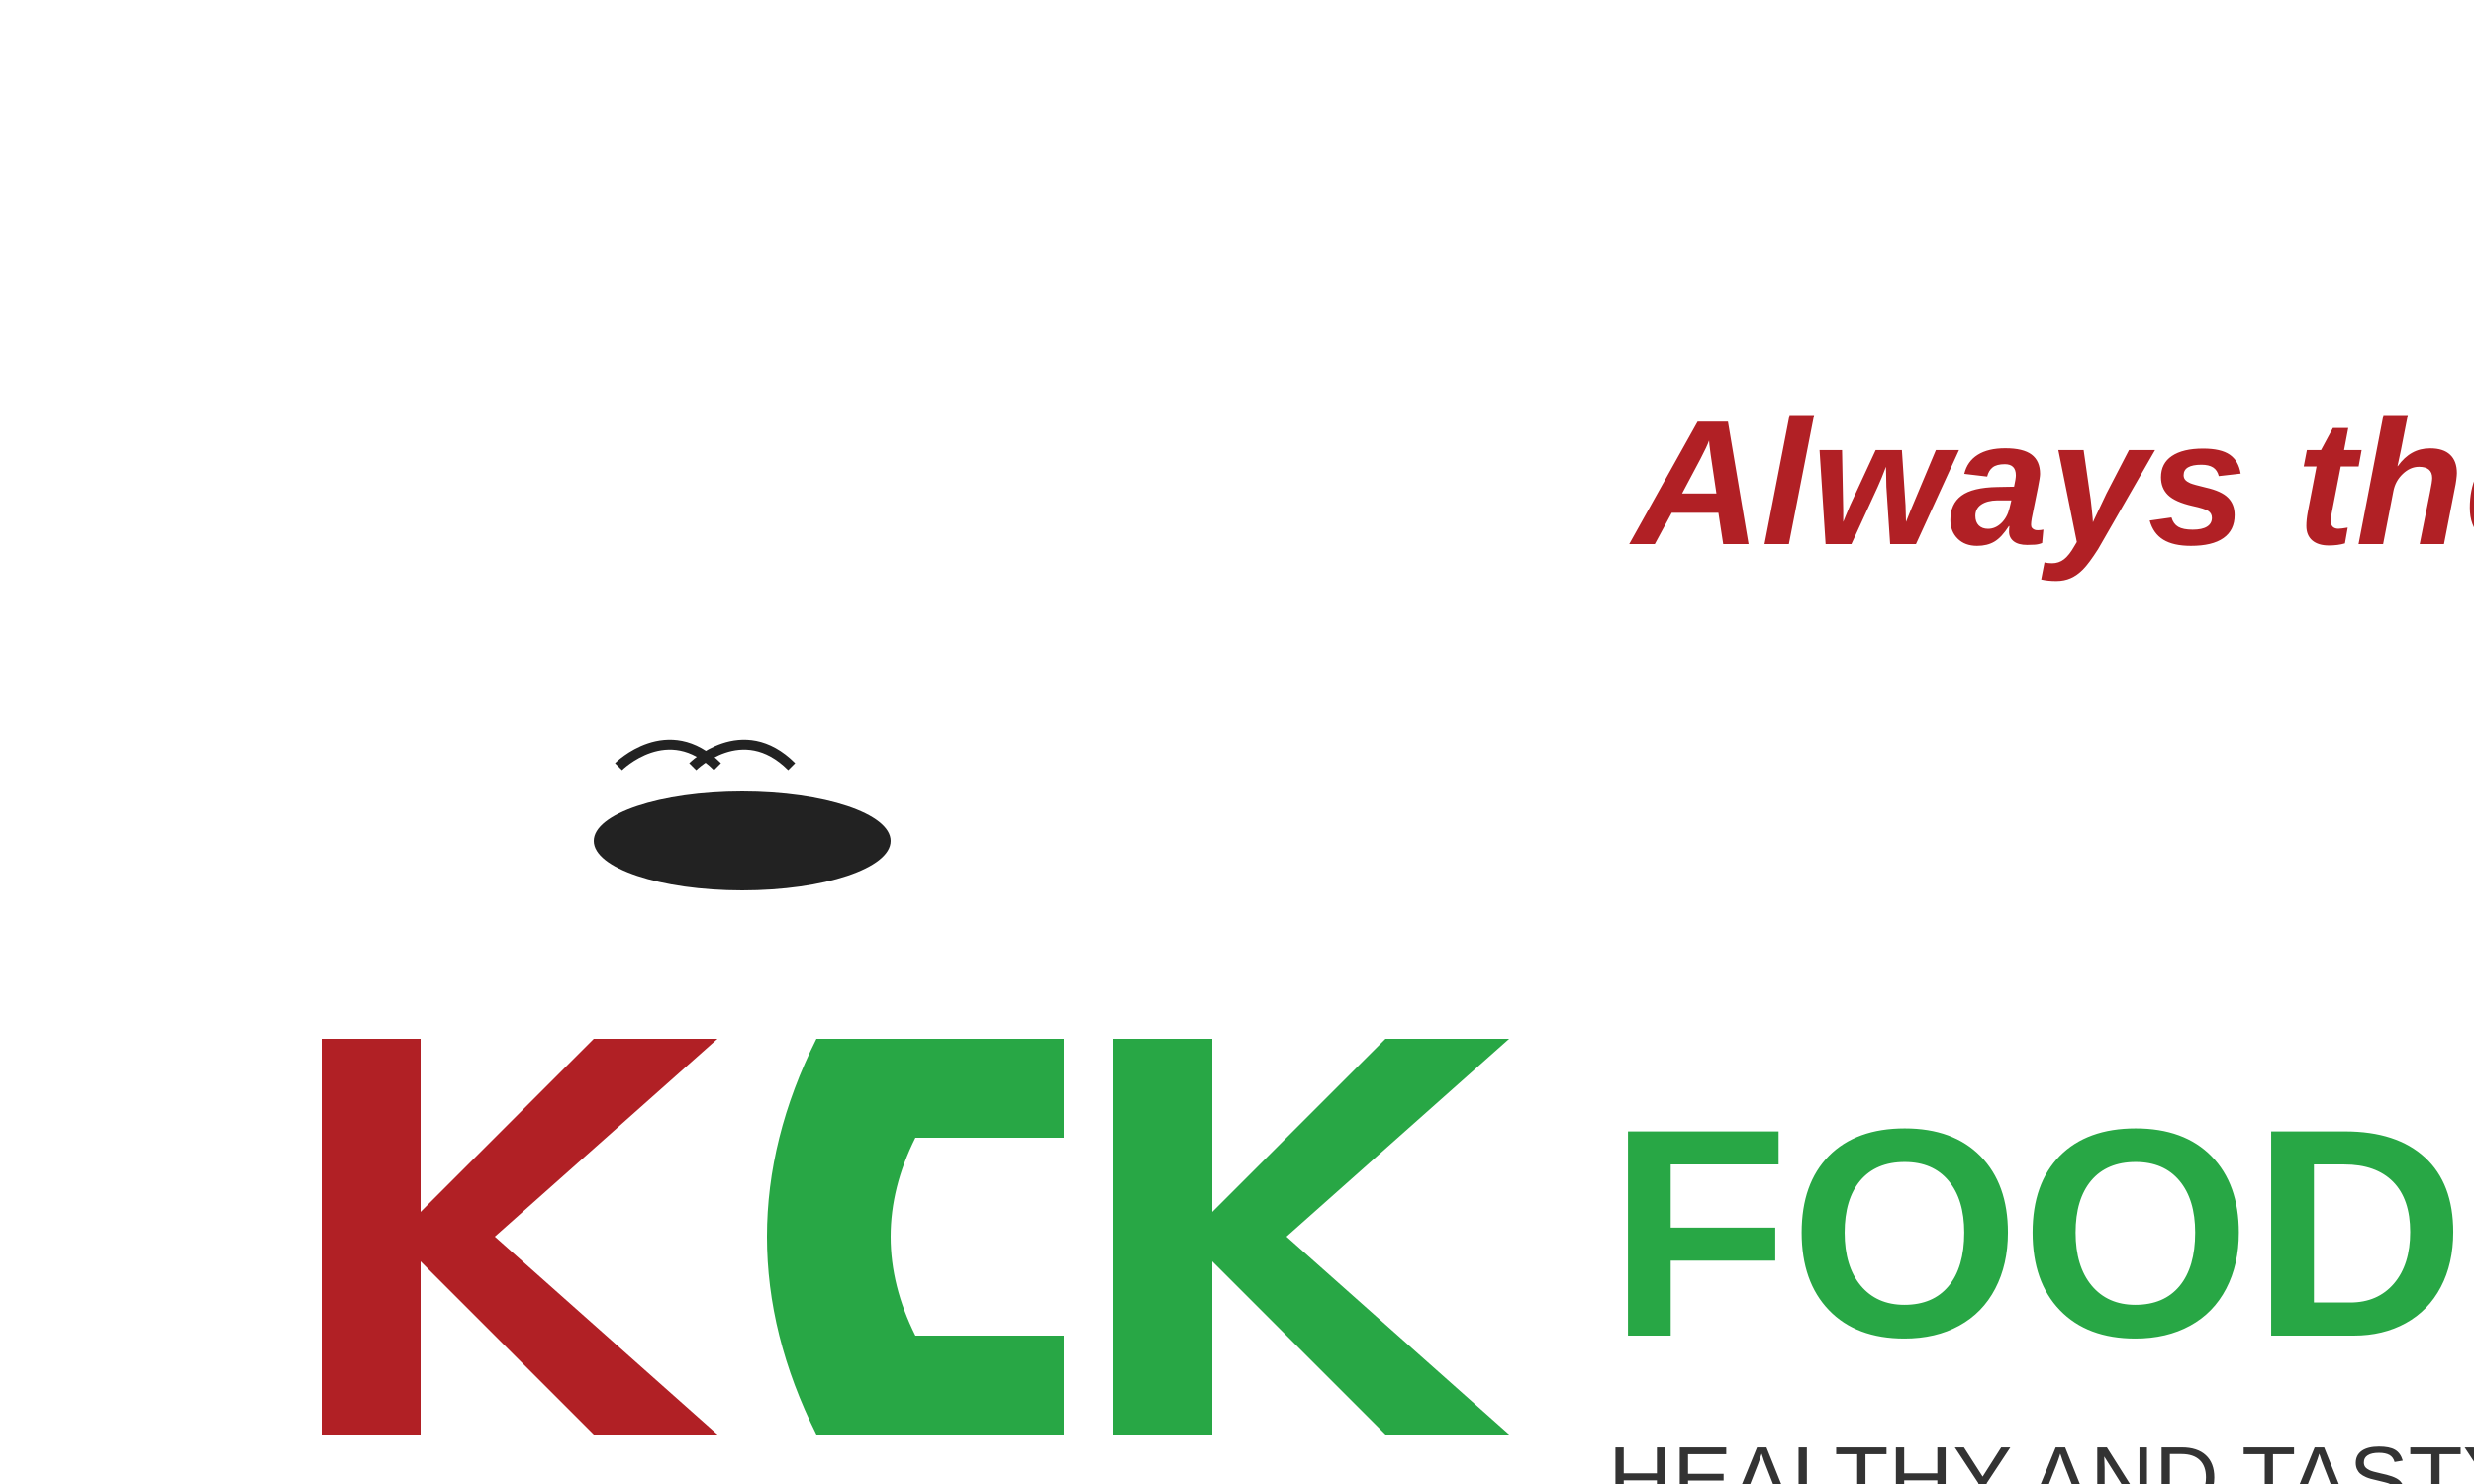
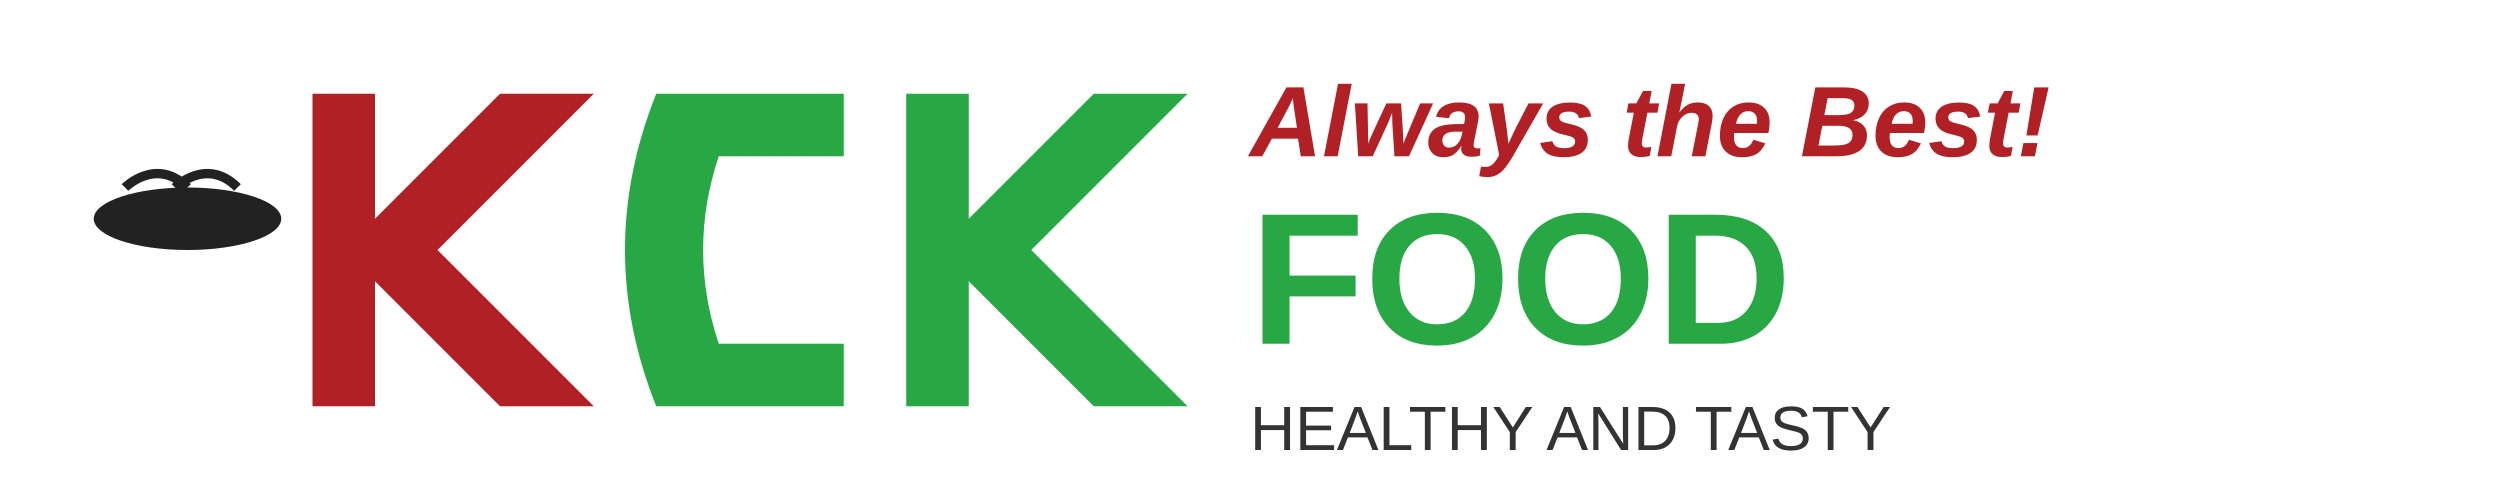
- <svg xmlns="http://www.w3.org/2000/svg" width="500" height="300" viewBox="0 0 500 300">
-   <text x="330" y="110" font-family="cursive, Arial, sans-serif" font-size="36" font-style="italic" fill="#b12025" font-weight="bold">Always the Best!</text>
-   <path d="M125,155 C125,155 135,145 145,155" stroke="#222" stroke-width="2" fill="none" />
-   <path d="M140,155 C140,155 150,145 160,155" stroke="#222" stroke-width="2" fill="none" />
-   <ellipse cx="150" cy="170" rx="30" ry="10" fill="#222" />
-   <path d="M65,210 L65,290 L85,290 L85,255 L120,290 L145,290 L100,250 L145,210 L120,210 L85,245 L85,210 Z" fill="#b12025" />
-   <path d="M165,210 Q145,250 165,290 L215,290 L215,270 L185,270 Q175,250 185,230 L215,230 L215,210 Z" fill="#28a745" />
-   <path d="M225,210 L225,290 L245,290 L245,255 L280,290 L305,290 L260,250 L305,210 L280,210 L245,245 L245,210 Z" fill="#28a745" />
-   <text x="325" y="270" font-family="Arial, sans-serif" font-size="60" font-weight="bold" fill="#28a745">FOOD</text>
-   <text x="325" y="305" font-family="Arial, sans-serif" font-size="18" fill="#333">HEALTHY AND TASTY</text>
+ <svg xmlns="http://www.w3.org/2000/svg" width="400" height="80" viewBox="0 0 400 80" preserveAspectRatio="xMidYMid meet">
+   <path d="M20,30 C20,30 25,25 30,30" stroke="#222" stroke-width="1.5" fill="none" />
+   <path d="M28,30 C28,30 33,25 38,30" stroke="#222" stroke-width="1.5" fill="none" />
+   <ellipse cx="30" cy="35" rx="15" ry="5" fill="#222" />
+   <path d="M50,15 L50,65 L60,65 L60,45 L80,65 L95,65 L70,40 L95,15 L80,15 L60,35 L60,15 Z" fill="#b12025" />
+   <path d="M105,15 Q95,40 105,65 L135,65 L135,55 L115,55 Q110,40 115,25 L135,25 L135,15 Z" fill="#28a745" />
+   <path d="M145,15 L145,65 L155,65 L155,45 L175,65 L190,65 L165,40 L190,15 L175,15 L155,35 L155,15 Z" fill="#28a745" />
+   <text x="200" y="55" font-family="Arial, sans-serif" font-size="30" font-weight="bold" fill="#28a745">FOOD</text>
+   <text x="200" y="25" font-family="cursive, Arial, sans-serif" font-size="16" font-style="italic" fill="#b12025" font-weight="bold">Always the Best!</text>
+   <text x="200" y="72" font-family="Arial, sans-serif" font-size="10" fill="#333">HEALTHY AND TASTY</text>
</svg>
